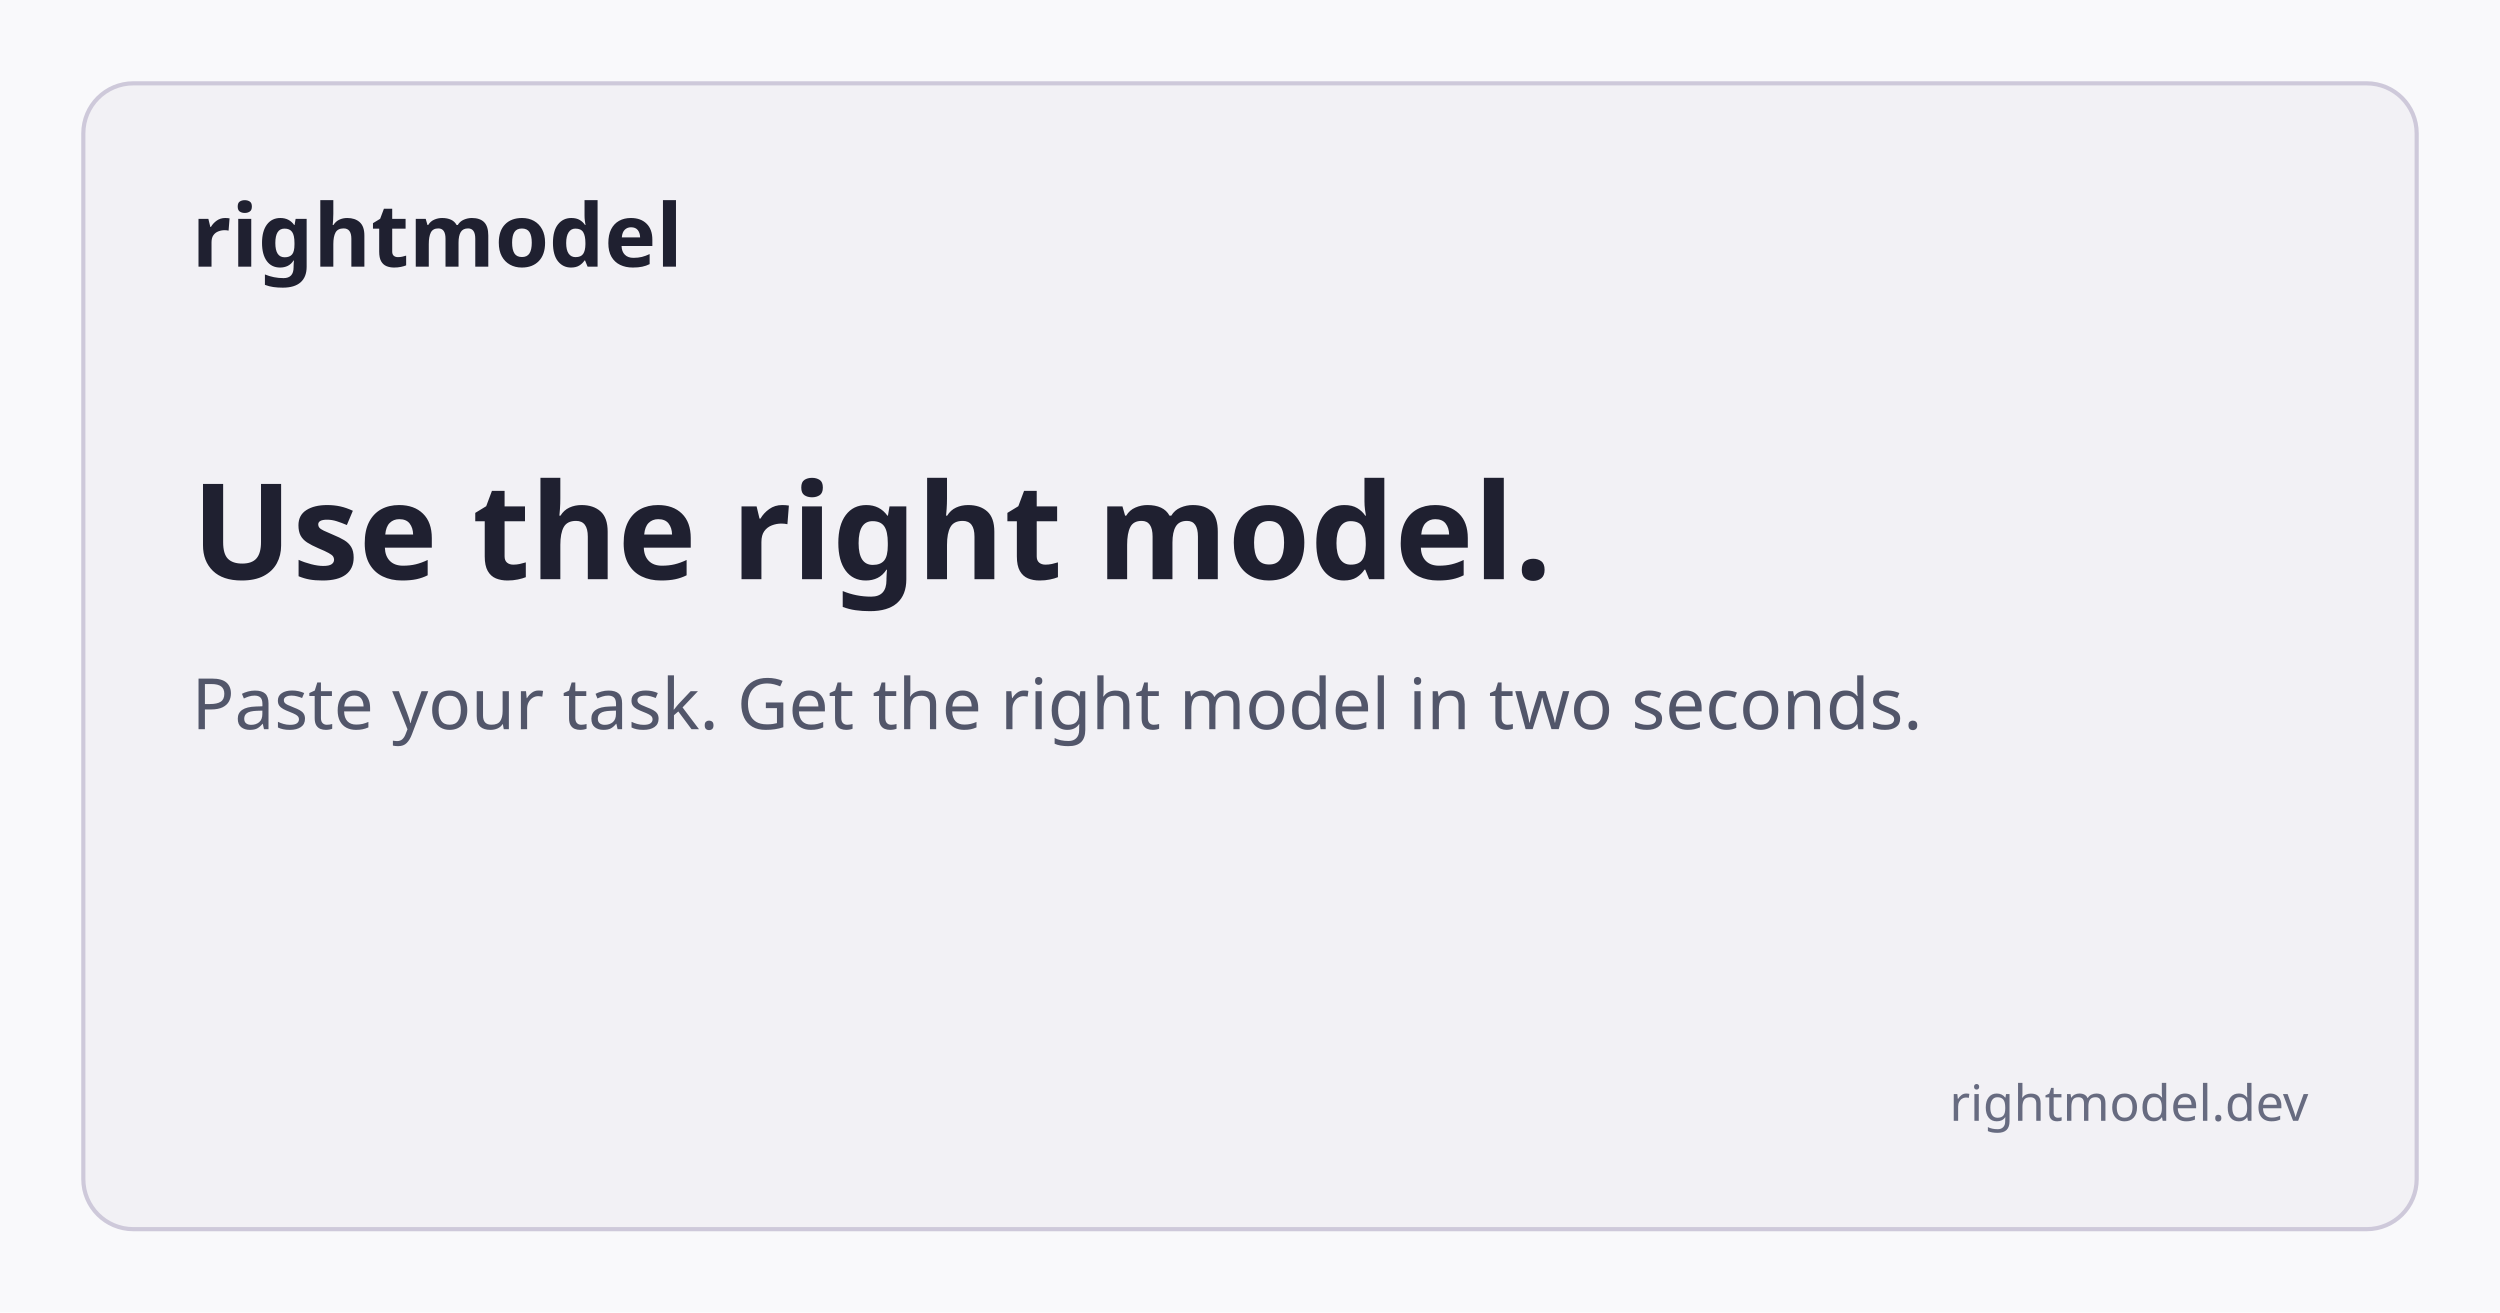
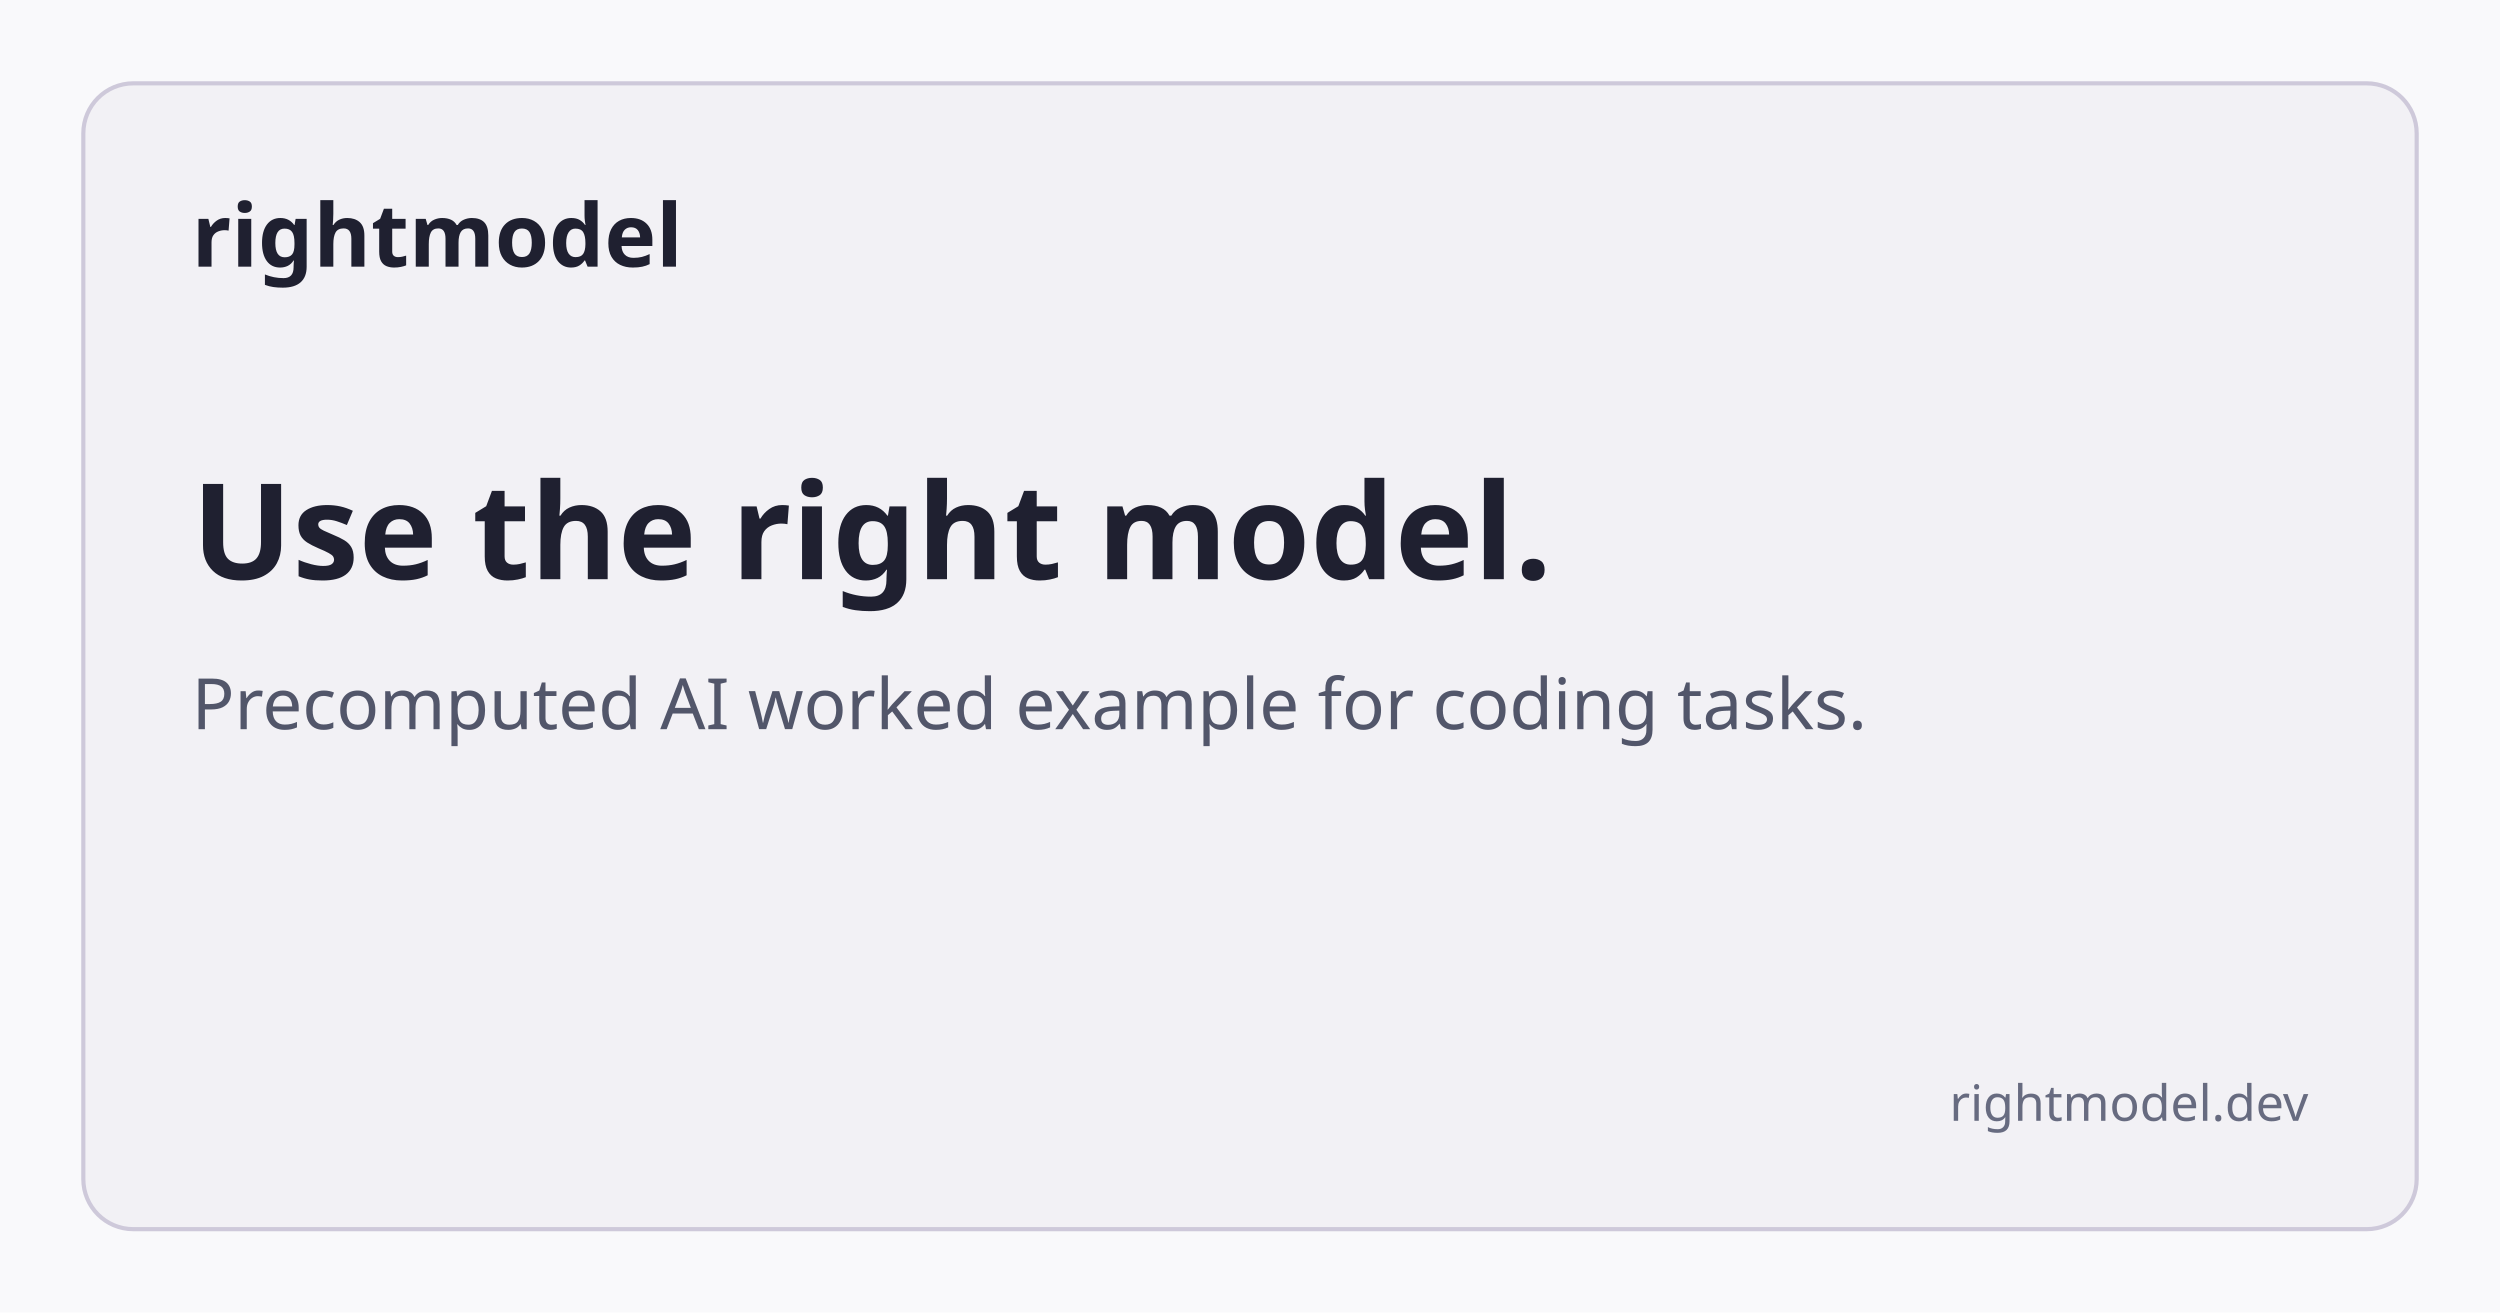
<svg xmlns="http://www.w3.org/2000/svg" width="1200" height="630" viewBox="0 0 1200 630">
  <rect width="1200" height="630" fill="#f9f9fb" />
  <rect x="40" y="40" width="1120" height="550" rx="24" fill="#f2f1f5" stroke="#cec9da" stroke-width="2" />
  <g font-family="-apple-system,BlinkMacSystemFont,'Segoe UI','Noto Sans',Helvetica,Arial,sans-serif" fill="#1f2030">
    <text x="92" y="128" font-size="42" font-weight="600">rightmodel</text>
    <text x="92" y="278" font-size="64" font-weight="600">Use the right model.</text>
-     <text x="92" y="350" font-size="34" fill="#52566a">Paste your task. Get the right model in two seconds.</text>
+     <text x="92" y="350" font-size="34" fill="#52566a">Precomputed AI worked example for coding tasks.</text>
    <text x="1108" y="538" text-anchor="end" font-size="24" fill="#676b80">rightmodel.dev</text>
  </g>
</svg>
